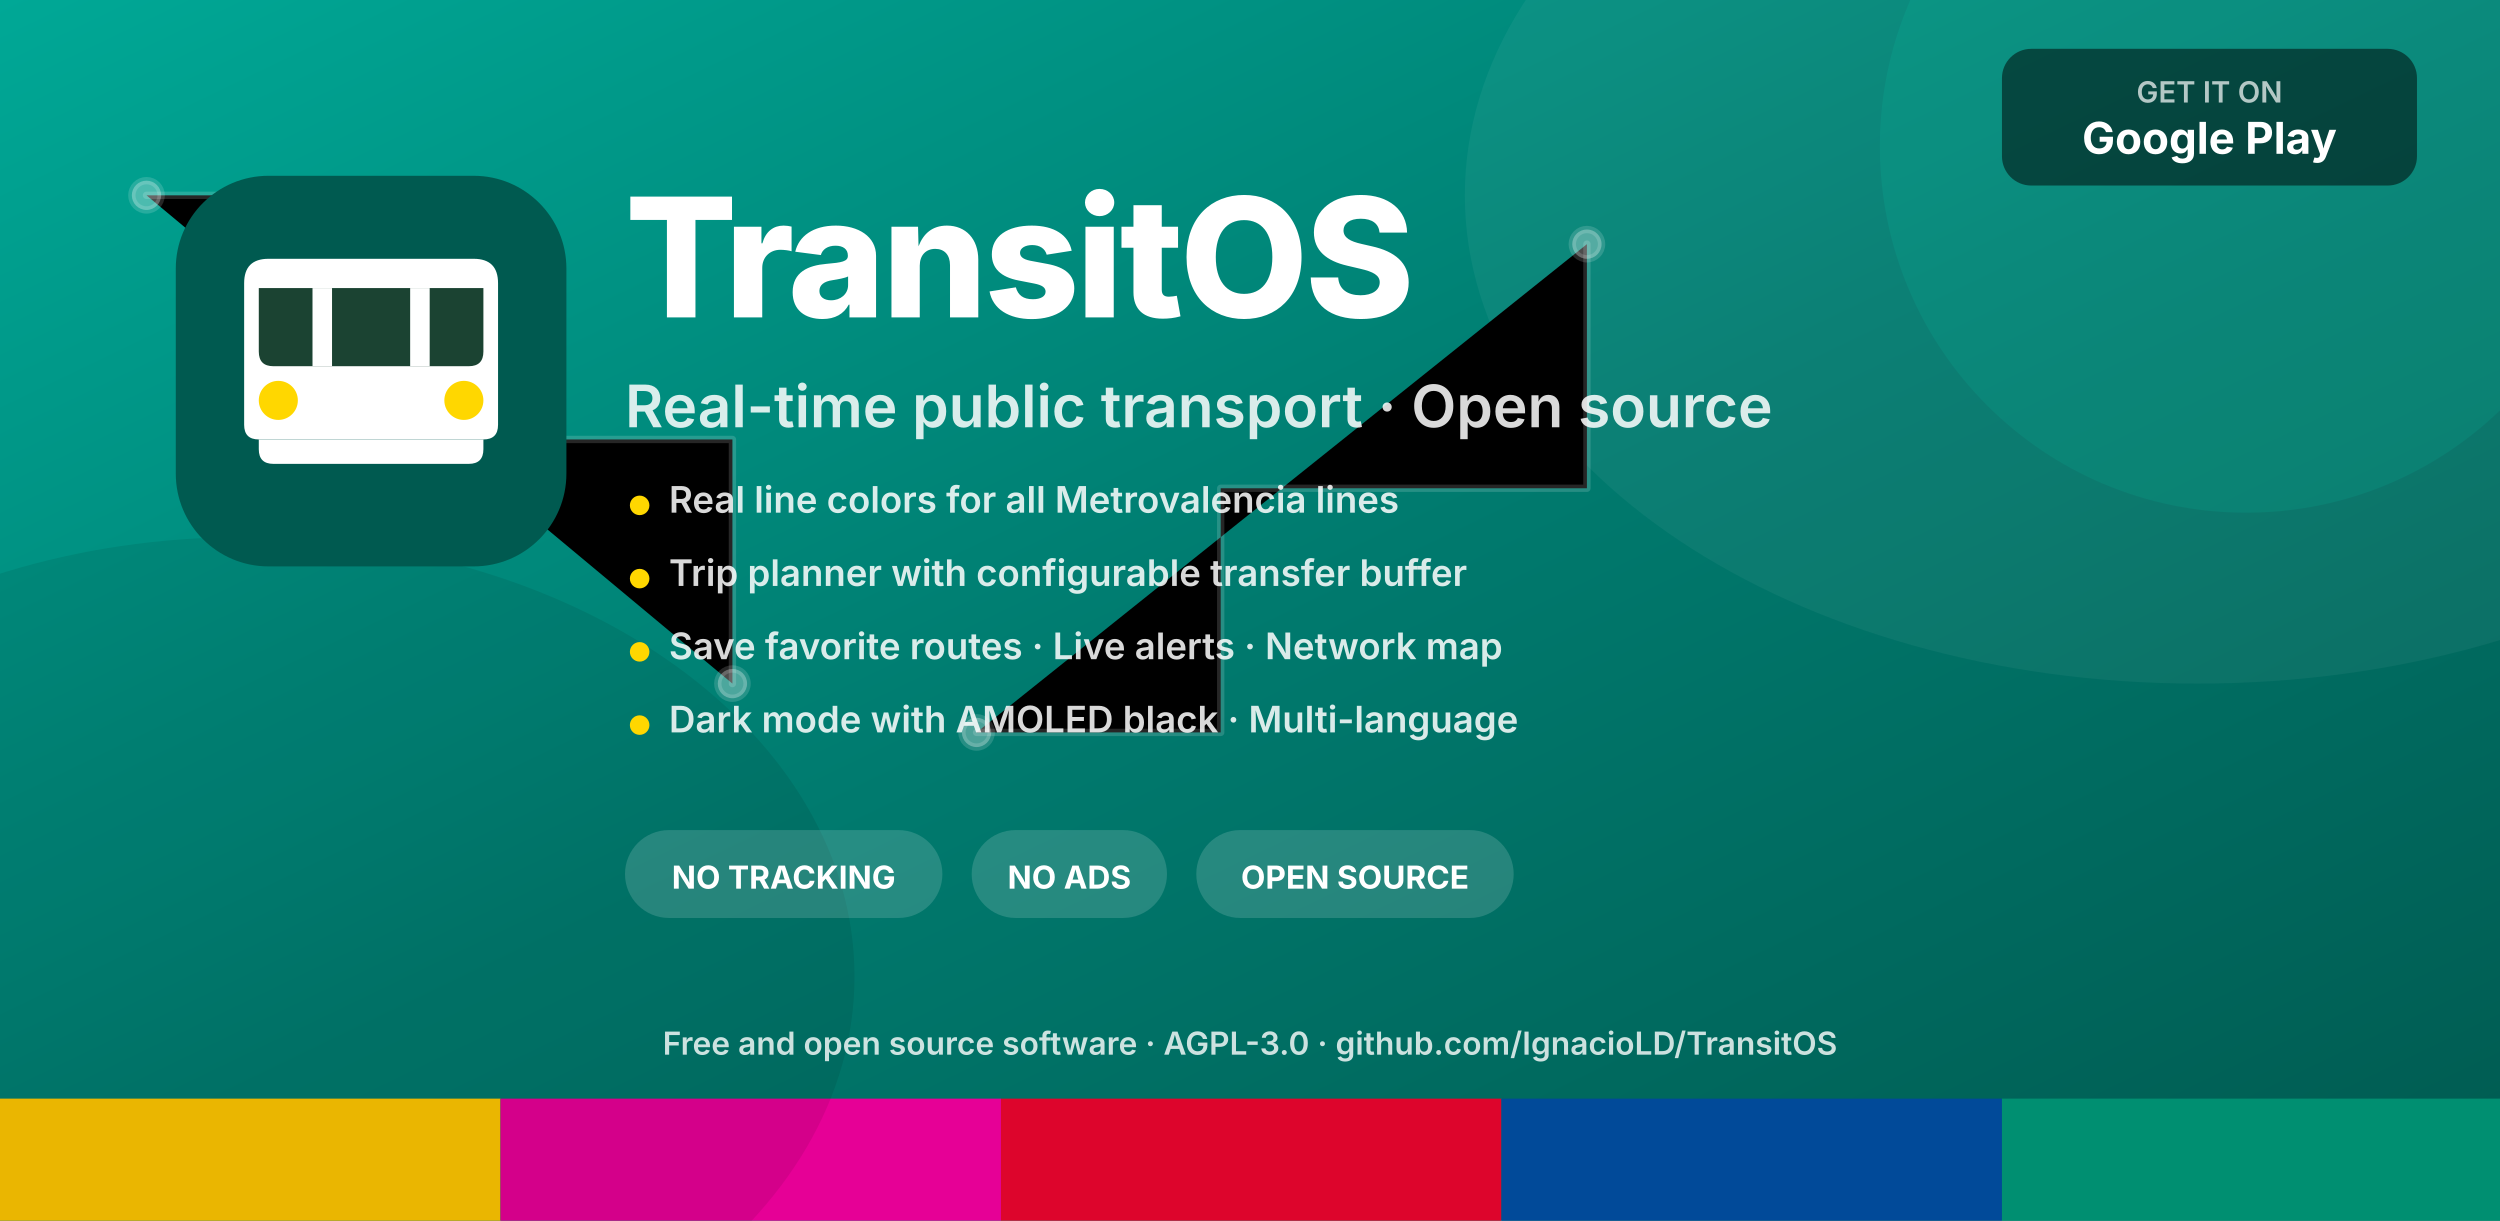
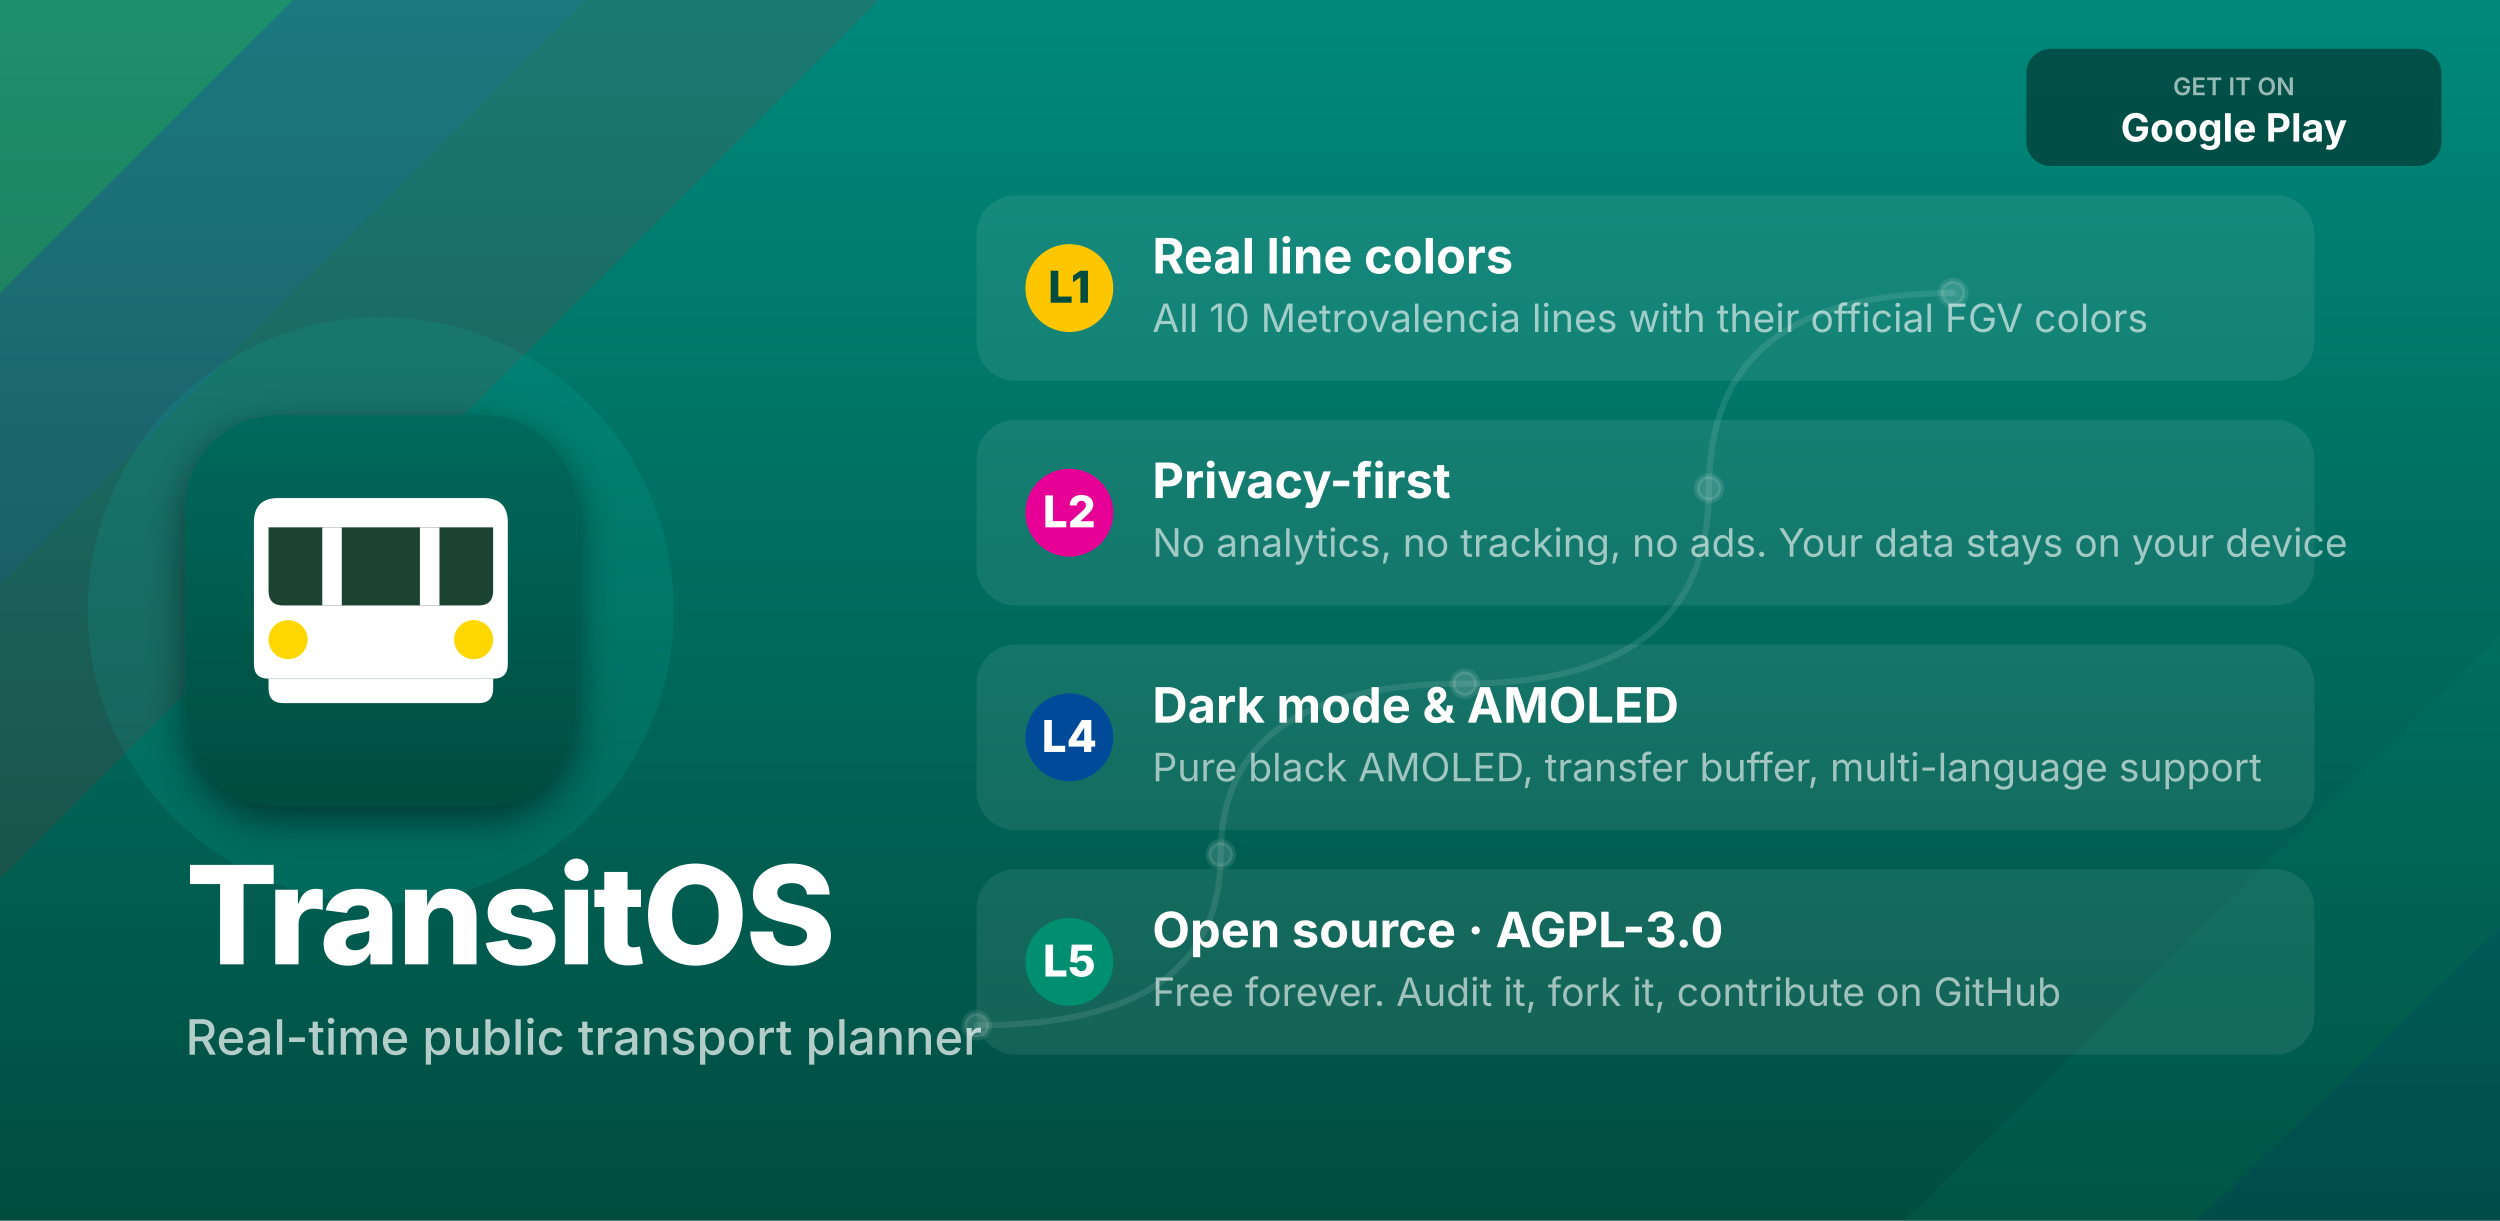
<svg xmlns="http://www.w3.org/2000/svg" viewBox="0 0 1024 500" width="1024" height="500">
  <defs>
-     <linearGradient id="bg" x1="0" y1="0" x2="1" y2="1">
-       <stop offset="0%" stop-color="#00A896" />
-       <stop offset="50%" stop-color="#007A6E" />
-       <stop offset="100%" stop-color="#005A50" />
+     <linearGradient id="bg" x1="0" y1="0" x2="0" y2="1">
+       <stop offset="0%" stop-color="#00897B" />
+       <stop offset="100%" stop-color="#004D40" />
    </linearGradient>
-     <linearGradient id="bg2" x1="0" y1="0" x2="0" y2="1">
-       <stop offset="0%" stop-color="#00C4A7" />
-       <stop offset="100%" stop-color="#00A896" />
+     <linearGradient id="iconShine" x1="0" y1="0" x2="0" y2="1">
+       <stop offset="0%" stop-color="#00695C" />
+       <stop offset="100%" stop-color="#004D40" />
    </linearGradient>
+     <filter id="shadow" x="-50%" y="-50%" width="200%" height="200%">
+       <feGaussianBlur in="SourceAlpha" stdDeviation="8" />
+       <feOffset dx="0" dy="6" result="offsetblur" />
+       <feComponentTransfer>
+         <feFuncA type="linear" slope="0.5" />
+       </feComponentTransfer>
+       <feMerge>
+         <feMergeNode />
+         <feMergeNode in="SourceGraphic" />
+       </feMerge>
+     </filter>
  </defs>
  <rect width="1024" height="500" fill="url(#bg)" />
-   <rect x="0" y="450" width="205" height="50" fill="#FEC601" />
-   <rect x="205" y="450" width="205" height="50" fill="#E60096" />
-   <rect x="410" y="450" width="205" height="50" fill="#DD052C" />
-   <rect x="615" y="450" width="205" height="50" fill="#014A99" />
-   <rect x="820" y="450" width="204" height="50" fill="#008F71" />
-   <ellipse cx="900" cy="80" rx="300" ry="200" fill="#FFFFFF" opacity="0.05" />
-   <ellipse cx="100" cy="400" rx="250" ry="180" fill="#000000" opacity="0.08" />
-   <circle cx="920" cy="60" r="150" fill="#00FFD1" opacity="0.08" />
-   <g stroke="#FFFFFF" stroke-opacity="0.15" stroke-width="3" stroke-linecap="round" stroke-linejoin="round">
-     <polyline points="60,80 160,80 160,180 300,180 300,280" />
-     <circle cx="60" cy="80" r="6" fill="#FFFFFF" fill-opacity="0.3" />
-     <circle cx="300" cy="280" r="6" fill="#FFFFFF" fill-opacity="0.3" />
-     <polyline points="400,300 500,300 500,200 650,200 650,100" />
-     <circle cx="400" cy="300" r="6" fill="#FFFFFF" fill-opacity="0.3" />
-     <circle cx="650" cy="100" r="6" fill="#FFFFFF" fill-opacity="0.3" />
+   <g opacity="0.12">
+     <polygon points="0,0 120,0 0,120" fill="#FEC601" />
+     <polygon points="120,0 240,0 0,240 0,120" fill="#E60096" />
+     <polygon points="240,0 360,0 0,360 0,240" fill="#DD052C" />
+     <polygon points="900,500 1024,500 1024,380" fill="#014A99" />
+     <polygon points="780,500 900,500 1024,380 1024,260" fill="#008F71" />
  </g>
-   <g transform="translate(72, 72)">
-     <rect width="160" height="160" rx="38" fill="#005A50" />
+   <g stroke="#FFFFFF" stroke-opacity="0.1" stroke-width="2.5" fill="none" stroke-linecap="round">
+     <path d="M 400,420 Q 500,420 500,350 Q 500,280 600,280 Q 700,280 700,200 Q 700,120 800,120" />
+     <circle cx="400" cy="420" r="5" fill="#FFFFFF" fill-opacity="0.15" />
+     <circle cx="500" cy="350" r="5" fill="#FFFFFF" fill-opacity="0.15" />
+     <circle cx="600" cy="280" r="5" fill="#FFFFFF" fill-opacity="0.15" />
+     <circle cx="700" cy="200" r="5" fill="#FFFFFF" fill-opacity="0.15" />
+     <circle cx="800" cy="120" r="5" fill="#FFFFFF" fill-opacity="0.15" />
+   </g>
+   <circle cx="156" cy="250" r="120" fill="#00E5C7" opacity="0.1" />
+   <g transform="translate(76, 170)" filter="url(#shadow)">
+     <rect width="160" height="160" rx="38" fill="url(#iconShine)" />
    <path d="M28,44 Q28,34 38,34 L122,34 Q132,34 132,44 L132,102 Q132,108 126,108 L34,108 Q28,108 28,102 Z" fill="#FFFFFF" />
    <path d="M34,46 L126,46 L126,72 Q126,78 120,78 L40,78 Q34,78 34,72 Z" fill="#1B4332" />
    <rect x="56" y="46" width="8" height="32" fill="#FFFFFF" />
    <rect x="96" y="46" width="8" height="32" fill="#FFFFFF" />
    <circle cx="42" cy="92" r="8" fill="#FFD700" />
    <circle cx="118" cy="92" r="8" fill="#FFD700" />
    <path d="M34,108 L126,108 L126,112 Q126,118 120,118 L40,118 Q34,118 34,112 Z" fill="#FFFFFF" />
  </g>
-   <text x="256" y="130" font-family="Inter, sans-serif" font-size="68" font-weight="800" fill="#FFFFFF" letter-spacing="-0.02em">TransitOS</text>
-   <text x="256" y="175" font-family="Inter, sans-serif" font-size="24" font-weight="600" fill="#FFFFFF" fill-opacity="0.85">Real-time public transport · Open source</text>
-   <g transform="translate(256, 210)" font-family="Inter, sans-serif" font-size="15" font-weight="600">
-     <circle cx="6" cy="-3" r="4" fill="#FFD700" />
-     <text x="18" y="0" fill="#FFFFFF" fill-opacity="0.85">Real line colors for all Metrovalencia lines</text>
-     <circle cx="6" cy="27" r="4" fill="#FFD700" />
-     <text x="18" y="30" fill="#FFFFFF" fill-opacity="0.85">Trip planner with configurable transfer buffer</text>
-     <circle cx="6" cy="57" r="4" fill="#FFD700" />
-     <text x="18" y="60" fill="#FFFFFF" fill-opacity="0.85">Save favorite routes · Live alerts · Network map</text>
-     <circle cx="6" cy="87" r="4" fill="#FFD700" />
-     <text x="18" y="90" fill="#FFFFFF" fill-opacity="0.85">Dark mode with AMOLED black · Multi-language</text>
+   <text x="76" y="395" font-family="Inter, sans-serif" font-size="56" font-weight="800" fill="#FFFFFF" letter-spacing="-0.02em">TransitOS</text>
+   <text x="76" y="432" font-family="Inter, sans-serif" font-size="20" font-weight="500" fill="#FFFFFF" fill-opacity="0.7">Real-time public transport planner</text>
+   <g transform="translate(400, 80)">
+     <rect x="0" y="0" width="548" height="76" rx="16" fill="#FFFFFF" fill-opacity="0.08" />
+     <circle cx="38" cy="38" r="18" fill="#FEC601" />
+     <text x="38" y="44" font-family="Inter, sans-serif" font-size="18" font-weight="800" fill="#004D40" text-anchor="middle">L1</text>
+     <text x="72" y="32" font-family="Inter, sans-serif" font-size="20" font-weight="700" fill="#FFFFFF">Real line colors</text>
+     <text x="72" y="56" font-family="Inter, sans-serif" font-size="16" font-weight="400" fill="#FFFFFF" fill-opacity="0.6">All 10 Metrovalencia lines with their official FGV colors</text>
  </g>
-   <g transform="translate(256, 340)">
-     <rect x="0" y="0" width="130" height="36" rx="18" fill="#FFFFFF" fill-opacity="0.15" />
-     <text x="65" y="24" font-family="Inter, sans-serif" font-size="13" font-weight="700" fill="#FFFFFF" text-anchor="middle">NO TRACKING</text>
-     <rect x="142" y="0" width="80" height="36" rx="18" fill="#FFFFFF" fill-opacity="0.15" />
-     <text x="182" y="24" font-family="Inter, sans-serif" font-size="13" font-weight="700" fill="#FFFFFF" text-anchor="middle">NO ADS</text>
-     <rect x="234" y="0" width="130" height="36" rx="18" fill="#FFFFFF" fill-opacity="0.15" />
-     <text x="299" y="24" font-family="Inter, sans-serif" font-size="13" font-weight="700" fill="#FFFFFF" text-anchor="middle">OPEN SOURCE</text>
+   <g transform="translate(400, 172)">
+     <rect x="0" y="0" width="548" height="76" rx="16" fill="#FFFFFF" fill-opacity="0.08" />
+     <circle cx="38" cy="38" r="18" fill="#E60096" />
+     <text x="38" y="44" font-family="Inter, sans-serif" font-size="18" font-weight="800" fill="#FFFFFF" text-anchor="middle">L2</text>
+     <text x="72" y="32" font-family="Inter, sans-serif" font-size="20" font-weight="700" fill="#FFFFFF">Privacy-first</text>
+     <text x="72" y="56" font-family="Inter, sans-serif" font-size="16" font-weight="400" fill="#FFFFFF" fill-opacity="0.6">No analytics, no tracking, no ads. Your data stays on your device</text>
  </g>
-   <g transform="translate(820, 20)">
-     <rect x="0" y="0" width="170" height="56" rx="12" fill="#000000" fill-opacity="0.5" />
-     <text x="85" y="22" font-family="Inter, sans-serif" font-size="12" font-weight="600" fill="#FFFFFF" fill-opacity="0.7" text-anchor="middle">GET IT ON</text>
-     <text x="85" y="43" font-family="Inter, sans-serif" font-size="18" font-weight="700" fill="#FFFFFF" text-anchor="middle">Google Play</text>
+   <g transform="translate(400, 264)">
+     <rect x="0" y="0" width="548" height="76" rx="16" fill="#FFFFFF" fill-opacity="0.08" />
+     <circle cx="38" cy="38" r="18" fill="#014A99" />
+     <text x="38" y="44" font-family="Inter, sans-serif" font-size="18" font-weight="800" fill="#FFFFFF" text-anchor="middle">L4</text>
+     <text x="72" y="32" font-family="Inter, sans-serif" font-size="20" font-weight="700" fill="#FFFFFF">Dark mode &amp; AMOLED</text>
+     <text x="72" y="56" font-family="Inter, sans-serif" font-size="16" font-weight="400" fill="#FFFFFF" fill-opacity="0.6">Pure black AMOLED, transfer buffer, multi-language support</text>
  </g>
-   <text x="512" y="432" font-family="Inter, sans-serif" font-size="13" font-weight="600" fill="#FFFFFF" fill-opacity="0.8" text-anchor="middle">Free and open source software · AGPL-3.0 · github.com/IgnacioLD/TransitOS</text>
+   <g transform="translate(400, 356)">
+     <rect x="0" y="0" width="548" height="76" rx="16" fill="#FFFFFF" fill-opacity="0.08" />
+     <circle cx="38" cy="38" r="18" fill="#008F71" />
+     <text x="38" y="44" font-family="Inter, sans-serif" font-size="18" font-weight="800" fill="#FFFFFF" text-anchor="middle">L5</text>
+     <text x="72" y="32" font-family="Inter, sans-serif" font-size="20" font-weight="700" fill="#FFFFFF">Open source · AGPL-3.0</text>
+     <text x="72" y="56" font-family="Inter, sans-serif" font-size="16" font-weight="400" fill="#FFFFFF" fill-opacity="0.6">Free forever. Audit it, fork it, contribute on GitHub</text>
+   </g>
+   <g transform="translate(830, 20)">
+     <rect x="0" y="0" width="170" height="48" rx="10" fill="#000000" fill-opacity="0.4" />
+     <text x="85" y="19" font-family="Inter, sans-serif" font-size="10" font-weight="600" fill="#FFFFFF" fill-opacity="0.6" text-anchor="middle">GET IT ON</text>
+     <text x="85" y="38" font-family="Inter, sans-serif" font-size="16" font-weight="700" fill="#FFFFFF" text-anchor="middle">Google Play</text>
+   </g>
</svg>
